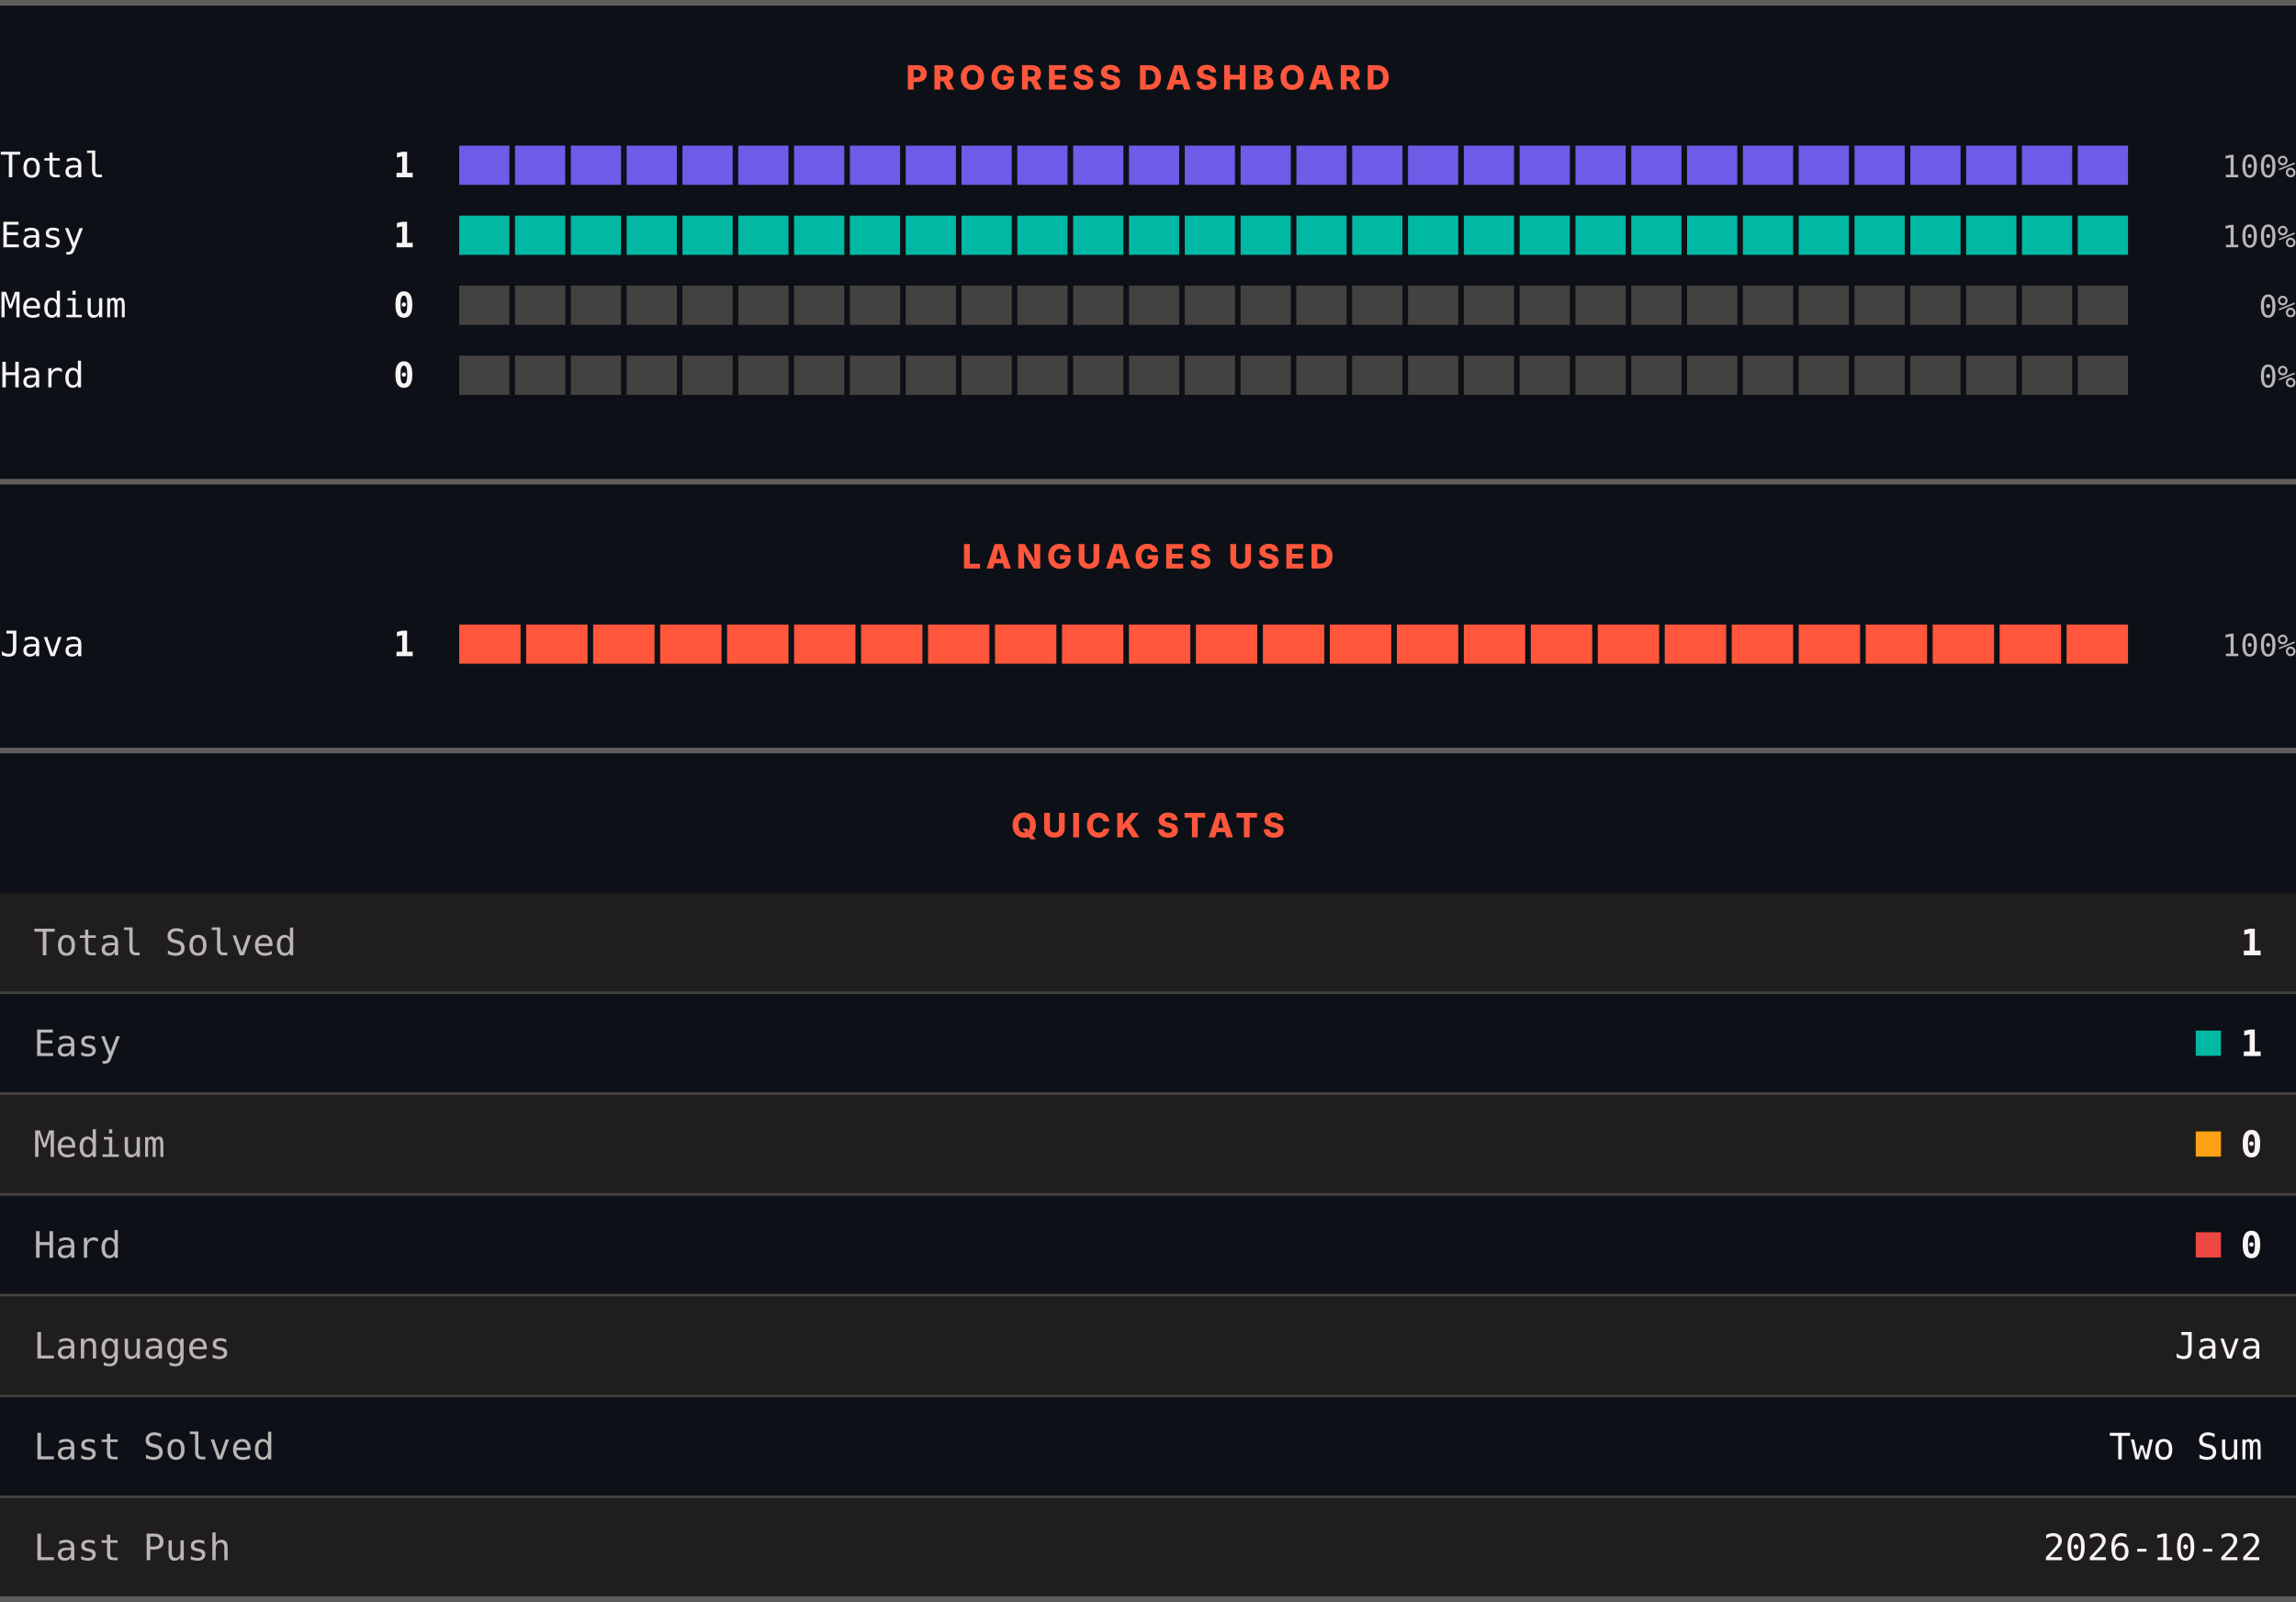
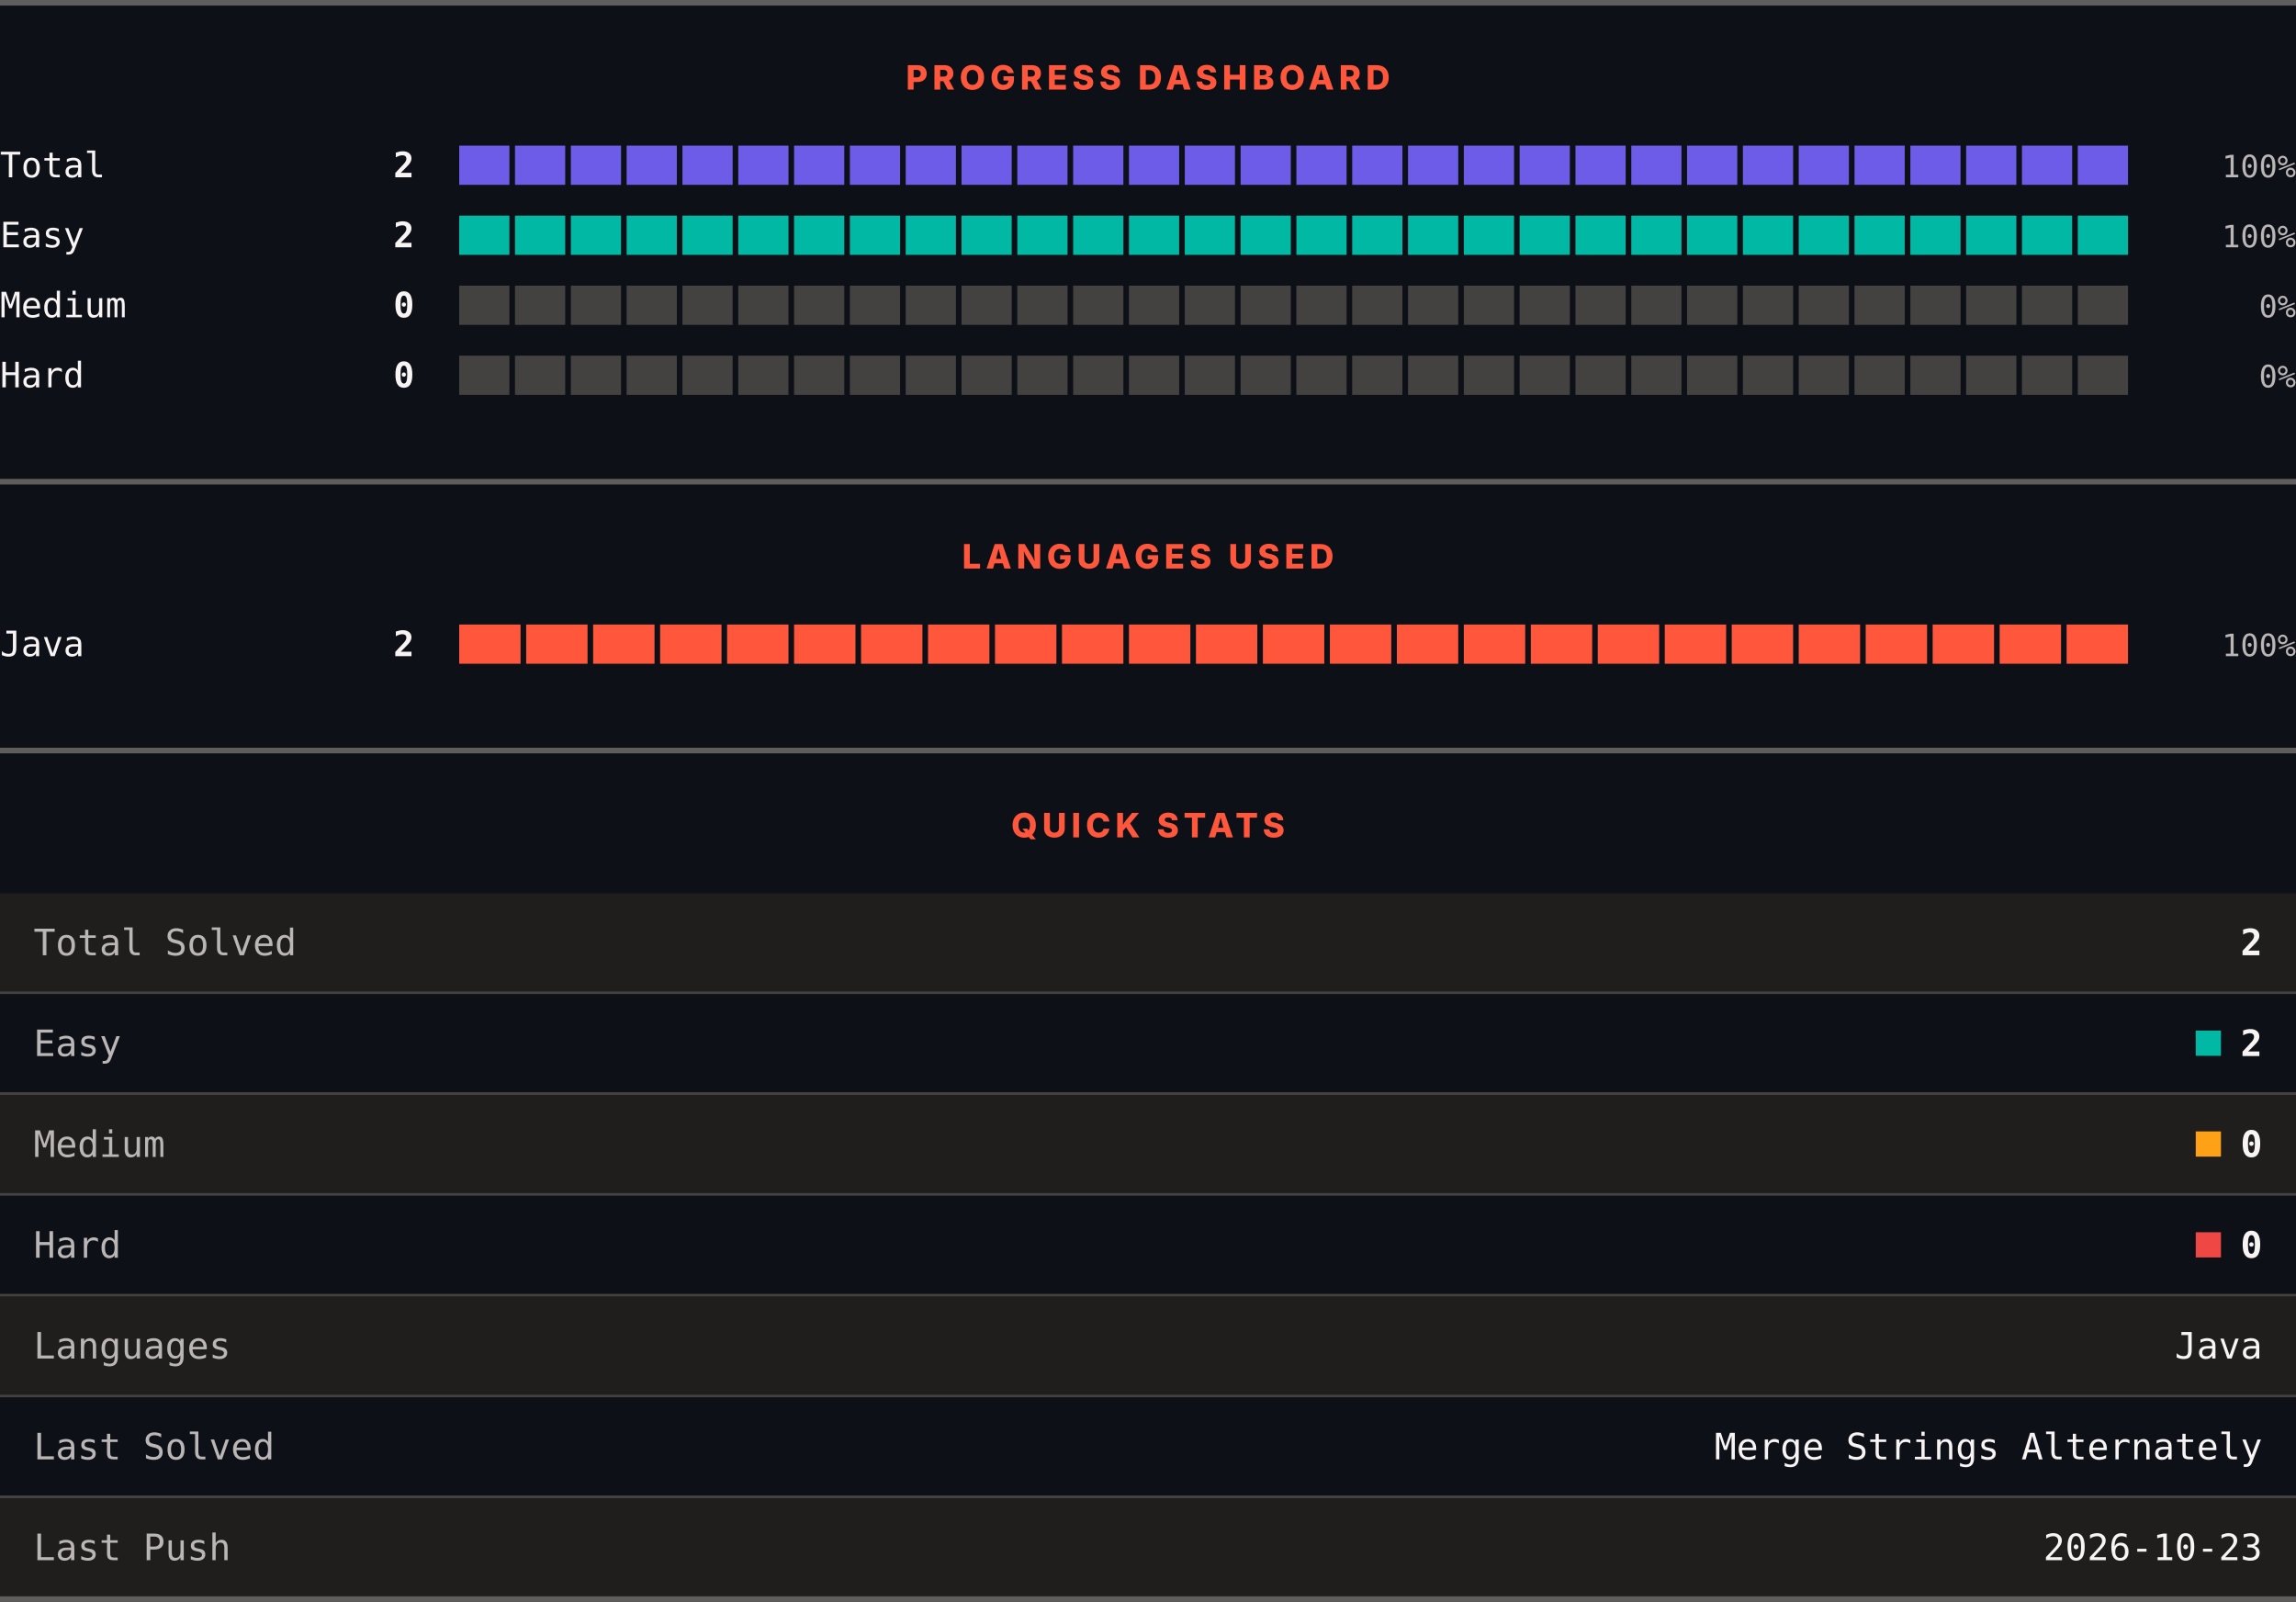
<svg xmlns="http://www.w3.org/2000/svg" width="820" height="572" viewBox="0 0 820 572" role="img" aria-label="LeetCode progress, languages and quick stats">
  <rect width="820" height="572" fill="#0d1117" />
  <rect x="0" y="0" width="820" height="2" fill="#605d5d" />
  <text x="410" y="32" text-anchor="middle" font-family="Archivo, system-ui, -apple-system, Segoe UI, sans-serif" font-size="12" font-weight="800" letter-spacing="1.68" fill="#ff563c">PROGRESS DASHBOARD</text>
  <text x="0" y="63.3" font-family="ui-monospace, SFMono-Regular, Menlo, Consolas, monospace" font-size="12.5" fill="#f8f4f4">Total</text>
-   <text x="148" y="63.3" text-anchor="end" font-family="ui-monospace, SFMono-Regular, Menlo, Consolas, monospace" font-size="12.5" font-weight="700" fill="#f8f4f4">1</text>
+   <text x="148" y="63.3" text-anchor="end" font-family="ui-monospace, SFMono-Regular, Menlo, Consolas, monospace" font-size="12.5" font-weight="700" fill="#f8f4f4">2</text>
  <rect x="164.00" y="52" width="17.93" height="14" fill="#6c5ce7" />
  <rect x="183.93" y="52" width="17.93" height="14" fill="#6c5ce7" />
  <rect x="203.87" y="52" width="17.93" height="14" fill="#6c5ce7" />
  <rect x="223.80" y="52" width="17.93" height="14" fill="#6c5ce7" />
  <rect x="243.73" y="52" width="17.93" height="14" fill="#6c5ce7" />
  <rect x="263.67" y="52" width="17.93" height="14" fill="#6c5ce7" />
  <rect x="283.60" y="52" width="17.93" height="14" fill="#6c5ce7" />
  <rect x="303.53" y="52" width="17.93" height="14" fill="#6c5ce7" />
  <rect x="323.47" y="52" width="17.93" height="14" fill="#6c5ce7" />
  <rect x="343.40" y="52" width="17.93" height="14" fill="#6c5ce7" />
  <rect x="363.33" y="52" width="17.93" height="14" fill="#6c5ce7" />
  <rect x="383.27" y="52" width="17.93" height="14" fill="#6c5ce7" />
  <rect x="403.20" y="52" width="17.93" height="14" fill="#6c5ce7" />
  <rect x="423.13" y="52" width="17.93" height="14" fill="#6c5ce7" />
  <rect x="443.07" y="52" width="17.93" height="14" fill="#6c5ce7" />
  <rect x="463.00" y="52" width="17.93" height="14" fill="#6c5ce7" />
  <rect x="482.93" y="52" width="17.93" height="14" fill="#6c5ce7" />
  <rect x="502.87" y="52" width="17.93" height="14" fill="#6c5ce7" />
  <rect x="522.80" y="52" width="17.93" height="14" fill="#6c5ce7" />
  <rect x="542.73" y="52" width="17.93" height="14" fill="#6c5ce7" />
  <rect x="562.67" y="52" width="17.93" height="14" fill="#6c5ce7" />
  <rect x="582.60" y="52" width="17.93" height="14" fill="#6c5ce7" />
  <rect x="602.53" y="52" width="17.93" height="14" fill="#6c5ce7" />
  <rect x="622.47" y="52" width="17.93" height="14" fill="#6c5ce7" />
  <rect x="642.40" y="52" width="17.93" height="14" fill="#6c5ce7" />
  <rect x="662.33" y="52" width="17.93" height="14" fill="#6c5ce7" />
  <rect x="682.27" y="52" width="17.93" height="14" fill="#6c5ce7" />
  <rect x="702.20" y="52" width="17.93" height="14" fill="#6c5ce7" />
  <rect x="722.13" y="52" width="17.93" height="14" fill="#6c5ce7" />
  <rect x="742.07" y="52" width="17.93" height="14" fill="#6c5ce7" />
  <text x="820" y="63.3" text-anchor="end" font-family="ui-monospace, SFMono-Regular, Menlo, Consolas, monospace" font-size="11" fill="#bab6b6">100%</text>
  <text x="0" y="88.3" font-family="ui-monospace, SFMono-Regular, Menlo, Consolas, monospace" font-size="12.5" fill="#f8f4f4">Easy</text>
-   <text x="148" y="88.3" text-anchor="end" font-family="ui-monospace, SFMono-Regular, Menlo, Consolas, monospace" font-size="12.5" font-weight="700" fill="#f8f4f4">1</text>
+   <text x="148" y="88.3" text-anchor="end" font-family="ui-monospace, SFMono-Regular, Menlo, Consolas, monospace" font-size="12.5" font-weight="700" fill="#f8f4f4">2</text>
  <rect x="164.00" y="77" width="17.93" height="14" fill="#00b8a3" />
  <rect x="183.93" y="77" width="17.93" height="14" fill="#00b8a3" />
  <rect x="203.87" y="77" width="17.93" height="14" fill="#00b8a3" />
  <rect x="223.80" y="77" width="17.93" height="14" fill="#00b8a3" />
  <rect x="243.73" y="77" width="17.93" height="14" fill="#00b8a3" />
  <rect x="263.67" y="77" width="17.93" height="14" fill="#00b8a3" />
  <rect x="283.60" y="77" width="17.93" height="14" fill="#00b8a3" />
  <rect x="303.53" y="77" width="17.93" height="14" fill="#00b8a3" />
  <rect x="323.47" y="77" width="17.93" height="14" fill="#00b8a3" />
  <rect x="343.40" y="77" width="17.93" height="14" fill="#00b8a3" />
  <rect x="363.33" y="77" width="17.93" height="14" fill="#00b8a3" />
  <rect x="383.27" y="77" width="17.93" height="14" fill="#00b8a3" />
  <rect x="403.20" y="77" width="17.93" height="14" fill="#00b8a3" />
  <rect x="423.13" y="77" width="17.93" height="14" fill="#00b8a3" />
  <rect x="443.07" y="77" width="17.93" height="14" fill="#00b8a3" />
  <rect x="463.00" y="77" width="17.93" height="14" fill="#00b8a3" />
  <rect x="482.93" y="77" width="17.93" height="14" fill="#00b8a3" />
  <rect x="502.87" y="77" width="17.93" height="14" fill="#00b8a3" />
  <rect x="522.80" y="77" width="17.93" height="14" fill="#00b8a3" />
  <rect x="542.73" y="77" width="17.93" height="14" fill="#00b8a3" />
  <rect x="562.67" y="77" width="17.93" height="14" fill="#00b8a3" />
  <rect x="582.60" y="77" width="17.93" height="14" fill="#00b8a3" />
  <rect x="602.53" y="77" width="17.93" height="14" fill="#00b8a3" />
  <rect x="622.47" y="77" width="17.93" height="14" fill="#00b8a3" />
  <rect x="642.40" y="77" width="17.93" height="14" fill="#00b8a3" />
  <rect x="662.33" y="77" width="17.93" height="14" fill="#00b8a3" />
  <rect x="682.27" y="77" width="17.93" height="14" fill="#00b8a3" />
  <rect x="702.20" y="77" width="17.93" height="14" fill="#00b8a3" />
  <rect x="722.13" y="77" width="17.93" height="14" fill="#00b8a3" />
  <rect x="742.07" y="77" width="17.93" height="14" fill="#00b8a3" />
  <text x="820" y="88.3" text-anchor="end" font-family="ui-monospace, SFMono-Regular, Menlo, Consolas, monospace" font-size="11" fill="#bab6b6">100%</text>
  <text x="0" y="113.3" font-family="ui-monospace, SFMono-Regular, Menlo, Consolas, monospace" font-size="12.5" fill="#f8f4f4">Medium</text>
  <text x="148" y="113.3" text-anchor="end" font-family="ui-monospace, SFMono-Regular, Menlo, Consolas, monospace" font-size="12.5" font-weight="700" fill="#f8f4f4">0</text>
  <rect x="164.00" y="102" width="17.93" height="14" fill="#444141" />
  <rect x="183.93" y="102" width="17.93" height="14" fill="#444141" />
  <rect x="203.87" y="102" width="17.93" height="14" fill="#444141" />
  <rect x="223.80" y="102" width="17.93" height="14" fill="#444141" />
  <rect x="243.73" y="102" width="17.93" height="14" fill="#444141" />
  <rect x="263.67" y="102" width="17.93" height="14" fill="#444141" />
  <rect x="283.60" y="102" width="17.93" height="14" fill="#444141" />
  <rect x="303.53" y="102" width="17.93" height="14" fill="#444141" />
  <rect x="323.47" y="102" width="17.93" height="14" fill="#444141" />
  <rect x="343.40" y="102" width="17.93" height="14" fill="#444141" />
  <rect x="363.33" y="102" width="17.93" height="14" fill="#444141" />
  <rect x="383.27" y="102" width="17.93" height="14" fill="#444141" />
  <rect x="403.20" y="102" width="17.93" height="14" fill="#444141" />
  <rect x="423.13" y="102" width="17.93" height="14" fill="#444141" />
  <rect x="443.07" y="102" width="17.93" height="14" fill="#444141" />
  <rect x="463.00" y="102" width="17.93" height="14" fill="#444141" />
  <rect x="482.93" y="102" width="17.93" height="14" fill="#444141" />
  <rect x="502.87" y="102" width="17.93" height="14" fill="#444141" />
  <rect x="522.80" y="102" width="17.93" height="14" fill="#444141" />
  <rect x="542.73" y="102" width="17.93" height="14" fill="#444141" />
  <rect x="562.67" y="102" width="17.93" height="14" fill="#444141" />
  <rect x="582.60" y="102" width="17.93" height="14" fill="#444141" />
  <rect x="602.53" y="102" width="17.93" height="14" fill="#444141" />
  <rect x="622.47" y="102" width="17.93" height="14" fill="#444141" />
  <rect x="642.40" y="102" width="17.93" height="14" fill="#444141" />
  <rect x="662.33" y="102" width="17.93" height="14" fill="#444141" />
  <rect x="682.27" y="102" width="17.93" height="14" fill="#444141" />
  <rect x="702.20" y="102" width="17.93" height="14" fill="#444141" />
  <rect x="722.13" y="102" width="17.93" height="14" fill="#444141" />
  <rect x="742.07" y="102" width="17.93" height="14" fill="#444141" />
  <text x="820" y="113.3" text-anchor="end" font-family="ui-monospace, SFMono-Regular, Menlo, Consolas, monospace" font-size="11" fill="#bab6b6">0%</text>
  <text x="0" y="138.3" font-family="ui-monospace, SFMono-Regular, Menlo, Consolas, monospace" font-size="12.5" fill="#f8f4f4">Hard</text>
  <text x="148" y="138.3" text-anchor="end" font-family="ui-monospace, SFMono-Regular, Menlo, Consolas, monospace" font-size="12.5" font-weight="700" fill="#f8f4f4">0</text>
  <rect x="164.00" y="127" width="17.93" height="14" fill="#444141" />
  <rect x="183.93" y="127" width="17.93" height="14" fill="#444141" />
  <rect x="203.87" y="127" width="17.93" height="14" fill="#444141" />
  <rect x="223.80" y="127" width="17.93" height="14" fill="#444141" />
  <rect x="243.73" y="127" width="17.93" height="14" fill="#444141" />
  <rect x="263.67" y="127" width="17.93" height="14" fill="#444141" />
  <rect x="283.60" y="127" width="17.93" height="14" fill="#444141" />
  <rect x="303.53" y="127" width="17.93" height="14" fill="#444141" />
  <rect x="323.47" y="127" width="17.93" height="14" fill="#444141" />
  <rect x="343.40" y="127" width="17.93" height="14" fill="#444141" />
  <rect x="363.33" y="127" width="17.93" height="14" fill="#444141" />
  <rect x="383.27" y="127" width="17.93" height="14" fill="#444141" />
  <rect x="403.20" y="127" width="17.93" height="14" fill="#444141" />
  <rect x="423.13" y="127" width="17.93" height="14" fill="#444141" />
  <rect x="443.07" y="127" width="17.93" height="14" fill="#444141" />
  <rect x="463.00" y="127" width="17.93" height="14" fill="#444141" />
  <rect x="482.93" y="127" width="17.93" height="14" fill="#444141" />
  <rect x="502.87" y="127" width="17.93" height="14" fill="#444141" />
  <rect x="522.80" y="127" width="17.93" height="14" fill="#444141" />
  <rect x="542.73" y="127" width="17.93" height="14" fill="#444141" />
  <rect x="562.67" y="127" width="17.93" height="14" fill="#444141" />
  <rect x="582.60" y="127" width="17.93" height="14" fill="#444141" />
  <rect x="602.53" y="127" width="17.93" height="14" fill="#444141" />
  <rect x="622.47" y="127" width="17.93" height="14" fill="#444141" />
  <rect x="642.40" y="127" width="17.93" height="14" fill="#444141" />
  <rect x="662.33" y="127" width="17.93" height="14" fill="#444141" />
  <rect x="682.27" y="127" width="17.93" height="14" fill="#444141" />
  <rect x="702.20" y="127" width="17.93" height="14" fill="#444141" />
  <rect x="722.13" y="127" width="17.93" height="14" fill="#444141" />
  <rect x="742.07" y="127" width="17.93" height="14" fill="#444141" />
  <text x="820" y="138.3" text-anchor="end" font-family="ui-monospace, SFMono-Regular, Menlo, Consolas, monospace" font-size="11" fill="#bab6b6">0%</text>
  <rect x="0" y="171" width="820" height="2" fill="#605d5d" />
  <text x="410" y="203" text-anchor="middle" font-family="Archivo, system-ui, -apple-system, Segoe UI, sans-serif" font-size="12" font-weight="800" letter-spacing="1.68" fill="#ff563c">LANGUAGES USED</text>
  <text x="0" y="234.3" font-family="ui-monospace, SFMono-Regular, Menlo, Consolas, monospace" font-size="12.5" fill="#f8f4f4">Java</text>
-   <text x="148" y="234.3" text-anchor="end" font-family="ui-monospace, SFMono-Regular, Menlo, Consolas, monospace" font-size="12.5" font-weight="700" fill="#f8f4f4">1</text>
+   <text x="148" y="234.3" text-anchor="end" font-family="ui-monospace, SFMono-Regular, Menlo, Consolas, monospace" font-size="12.5" font-weight="700" fill="#f8f4f4">2</text>
  <rect x="164.00" y="223" width="21.92" height="14" fill="#ff563c" />
  <rect x="187.92" y="223" width="21.92" height="14" fill="#ff563c" />
  <rect x="211.84" y="223" width="21.92" height="14" fill="#ff563c" />
  <rect x="235.76" y="223" width="21.92" height="14" fill="#ff563c" />
  <rect x="259.68" y="223" width="21.92" height="14" fill="#ff563c" />
  <rect x="283.60" y="223" width="21.92" height="14" fill="#ff563c" />
  <rect x="307.52" y="223" width="21.92" height="14" fill="#ff563c" />
  <rect x="331.44" y="223" width="21.92" height="14" fill="#ff563c" />
  <rect x="355.36" y="223" width="21.92" height="14" fill="#ff563c" />
  <rect x="379.28" y="223" width="21.92" height="14" fill="#ff563c" />
  <rect x="403.20" y="223" width="21.92" height="14" fill="#ff563c" />
  <rect x="427.12" y="223" width="21.92" height="14" fill="#ff563c" />
  <rect x="451.04" y="223" width="21.92" height="14" fill="#ff563c" />
  <rect x="474.96" y="223" width="21.92" height="14" fill="#ff563c" />
  <rect x="498.88" y="223" width="21.92" height="14" fill="#ff563c" />
  <rect x="522.80" y="223" width="21.92" height="14" fill="#ff563c" />
  <rect x="546.72" y="223" width="21.92" height="14" fill="#ff563c" />
  <rect x="570.64" y="223" width="21.92" height="14" fill="#ff563c" />
  <rect x="594.56" y="223" width="21.92" height="14" fill="#ff563c" />
  <rect x="618.48" y="223" width="21.92" height="14" fill="#ff563c" />
  <rect x="642.40" y="223" width="21.92" height="14" fill="#ff563c" />
  <rect x="666.32" y="223" width="21.92" height="14" fill="#ff563c" />
  <rect x="690.24" y="223" width="21.92" height="14" fill="#ff563c" />
  <rect x="714.16" y="223" width="21.92" height="14" fill="#ff563c" />
  <rect x="738.08" y="223" width="21.92" height="14" fill="#ff563c" />
  <text x="820" y="234.3" text-anchor="end" font-family="ui-monospace, SFMono-Regular, Menlo, Consolas, monospace" font-size="11" fill="#bab6b6">100%</text>
  <rect x="0" y="267" width="820" height="2" fill="#605d5d" />
  <text x="410" y="299" text-anchor="middle" font-family="Archivo, system-ui, -apple-system, Segoe UI, sans-serif" font-size="12" font-weight="800" letter-spacing="1.68" fill="#ff563c">QUICK STATS</text>
  <rect x="0" y="319" width="820" height="35" fill="#201e1d" />
  <text x="12" y="341.1" font-family="ui-monospace, SFMono-Regular, Menlo, Consolas, monospace" font-size="13" fill="#bab6b6">Total Solved</text>
-   <text x="808" y="341.1" text-anchor="end" font-family="ui-monospace, SFMono-Regular, Menlo, Consolas, monospace" font-size="13" font-weight="700" fill="#f8f4f4">1</text>
+   <text x="808" y="341.1" text-anchor="end" font-family="ui-monospace, SFMono-Regular, Menlo, Consolas, monospace" font-size="13" font-weight="700" fill="#f8f4f4">2</text>
  <rect x="0" y="354" width="820" height="1" fill="#444141" />
  <rect x="0" y="355" width="820" height="35" fill="#0d1117" />
  <text x="12" y="377.1" font-family="ui-monospace, SFMono-Regular, Menlo, Consolas, monospace" font-size="13" fill="#bab6b6">Easy</text>
  <rect x="784.2" y="368" width="9" height="9" fill="#00b8a3" />
-   <text x="808" y="377.1" text-anchor="end" font-family="ui-monospace, SFMono-Regular, Menlo, Consolas, monospace" font-size="13" font-weight="700" fill="#f8f4f4">1</text>
+   <text x="808" y="377.1" text-anchor="end" font-family="ui-monospace, SFMono-Regular, Menlo, Consolas, monospace" font-size="13" font-weight="700" fill="#f8f4f4">2</text>
  <rect x="0" y="390" width="820" height="1" fill="#444141" />
  <rect x="0" y="391" width="820" height="35" fill="#201e1d" />
  <text x="12" y="413.1" font-family="ui-monospace, SFMono-Regular, Menlo, Consolas, monospace" font-size="13" fill="#bab6b6">Medium</text>
  <rect x="784.2" y="404" width="9" height="9" fill="#ffa116" />
  <text x="808" y="413.1" text-anchor="end" font-family="ui-monospace, SFMono-Regular, Menlo, Consolas, monospace" font-size="13" font-weight="700" fill="#f8f4f4">0</text>
  <rect x="0" y="426" width="820" height="1" fill="#444141" />
  <rect x="0" y="427" width="820" height="35" fill="#0d1117" />
  <text x="12" y="449.1" font-family="ui-monospace, SFMono-Regular, Menlo, Consolas, monospace" font-size="13" fill="#bab6b6">Hard</text>
  <rect x="784.2" y="440" width="9" height="9" fill="#ef4743" />
  <text x="808" y="449.1" text-anchor="end" font-family="ui-monospace, SFMono-Regular, Menlo, Consolas, monospace" font-size="13" font-weight="700" fill="#f8f4f4">0</text>
  <rect x="0" y="462" width="820" height="1" fill="#444141" />
  <rect x="0" y="463" width="820" height="35" fill="#201e1d" />
  <text x="12" y="485.1" font-family="ui-monospace, SFMono-Regular, Menlo, Consolas, monospace" font-size="13" fill="#bab6b6">Languages</text>
  <text x="808" y="485.1" text-anchor="end" font-family="ui-monospace, SFMono-Regular, Menlo, Consolas, monospace" font-size="13" fill="#f8f4f4">Java</text>
  <rect x="0" y="498" width="820" height="1" fill="#444141" />
  <rect x="0" y="499" width="820" height="35" fill="#0d1117" />
  <text x="12" y="521.1" font-family="ui-monospace, SFMono-Regular, Menlo, Consolas, monospace" font-size="13" fill="#bab6b6">Last Solved</text>
-   <text x="808" y="521.1" text-anchor="end" font-family="ui-monospace, SFMono-Regular, Menlo, Consolas, monospace" font-size="13" fill="#f8f4f4">Two Sum</text>
+   <text x="808" y="521.1" text-anchor="end" font-family="ui-monospace, SFMono-Regular, Menlo, Consolas, monospace" font-size="13" fill="#f8f4f4">Merge Strings Alternately</text>
  <rect x="0" y="534" width="820" height="1" fill="#444141" />
  <rect x="0" y="535" width="820" height="35" fill="#201e1d" />
  <text x="12" y="557.1" font-family="ui-monospace, SFMono-Regular, Menlo, Consolas, monospace" font-size="13" fill="#bab6b6">Last Push</text>
-   <text x="808" y="557.1" text-anchor="end" font-family="ui-monospace, SFMono-Regular, Menlo, Consolas, monospace" font-size="13" fill="#f8f4f4">2026-10-22</text>
+   <text x="808" y="557.1" text-anchor="end" font-family="ui-monospace, SFMono-Regular, Menlo, Consolas, monospace" font-size="13" fill="#f8f4f4">2026-10-23</text>
  <rect x="0" y="570" width="820" height="2" fill="#605d5d" />
</svg>
